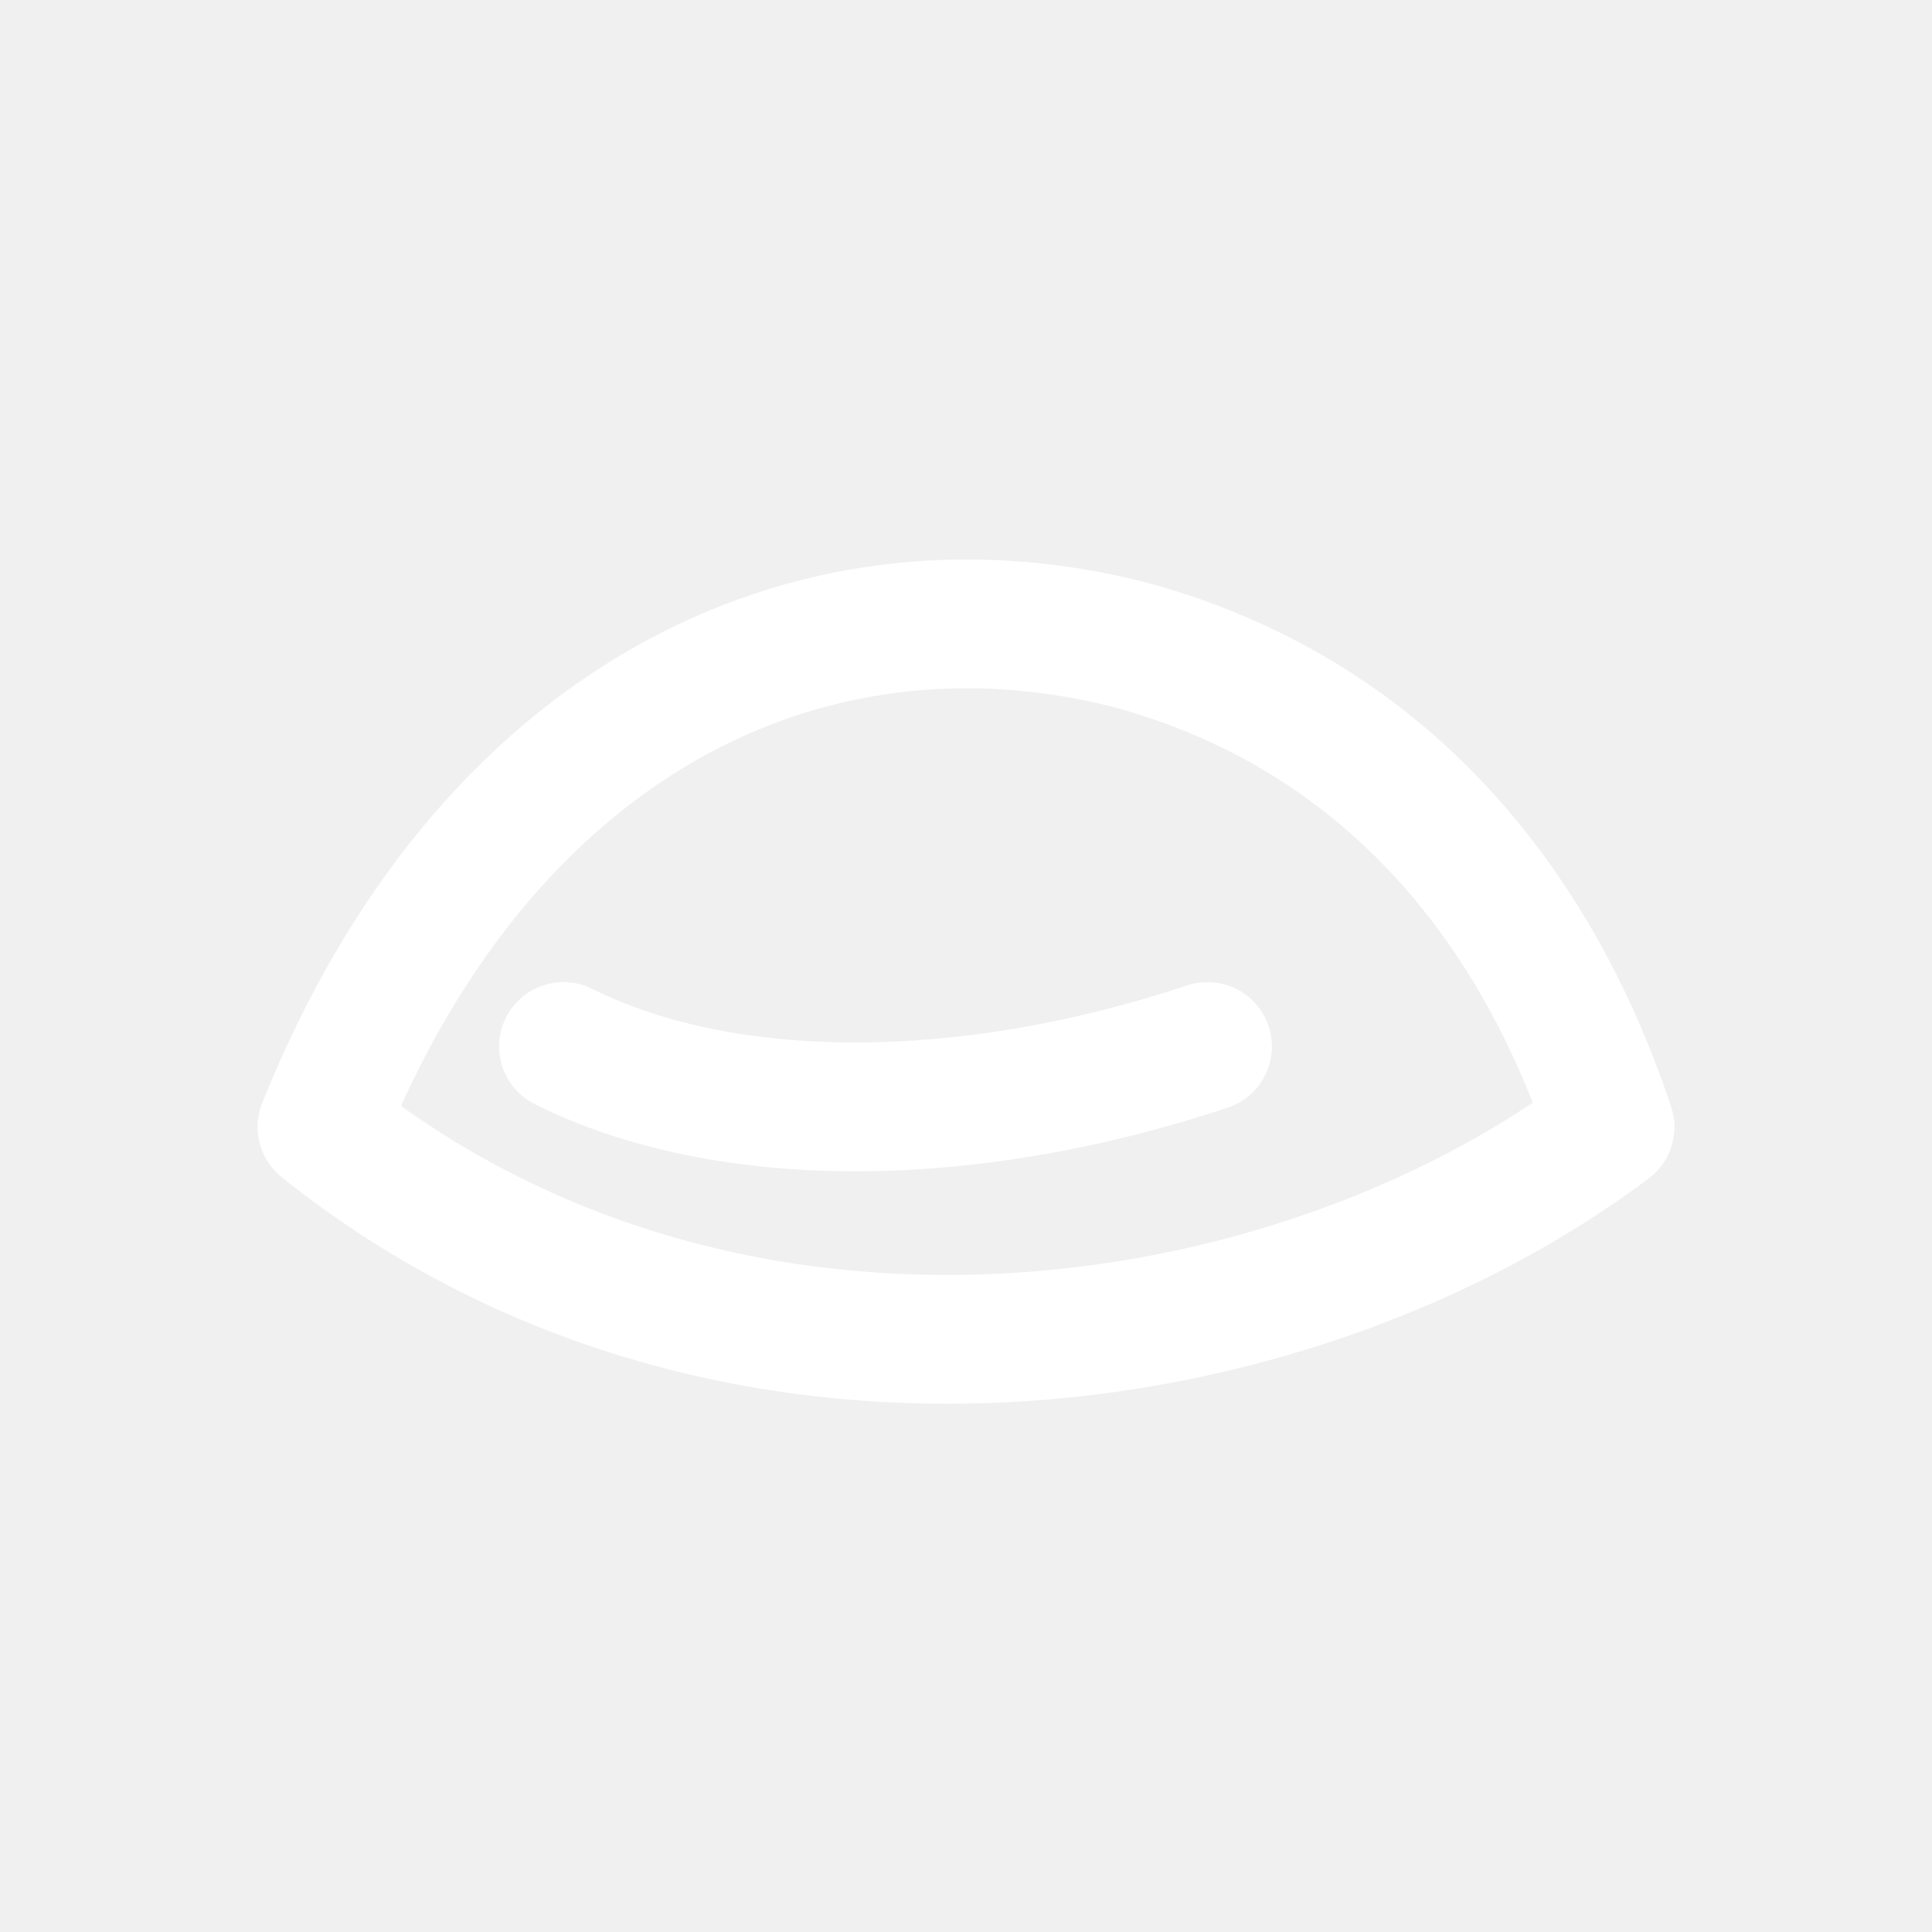
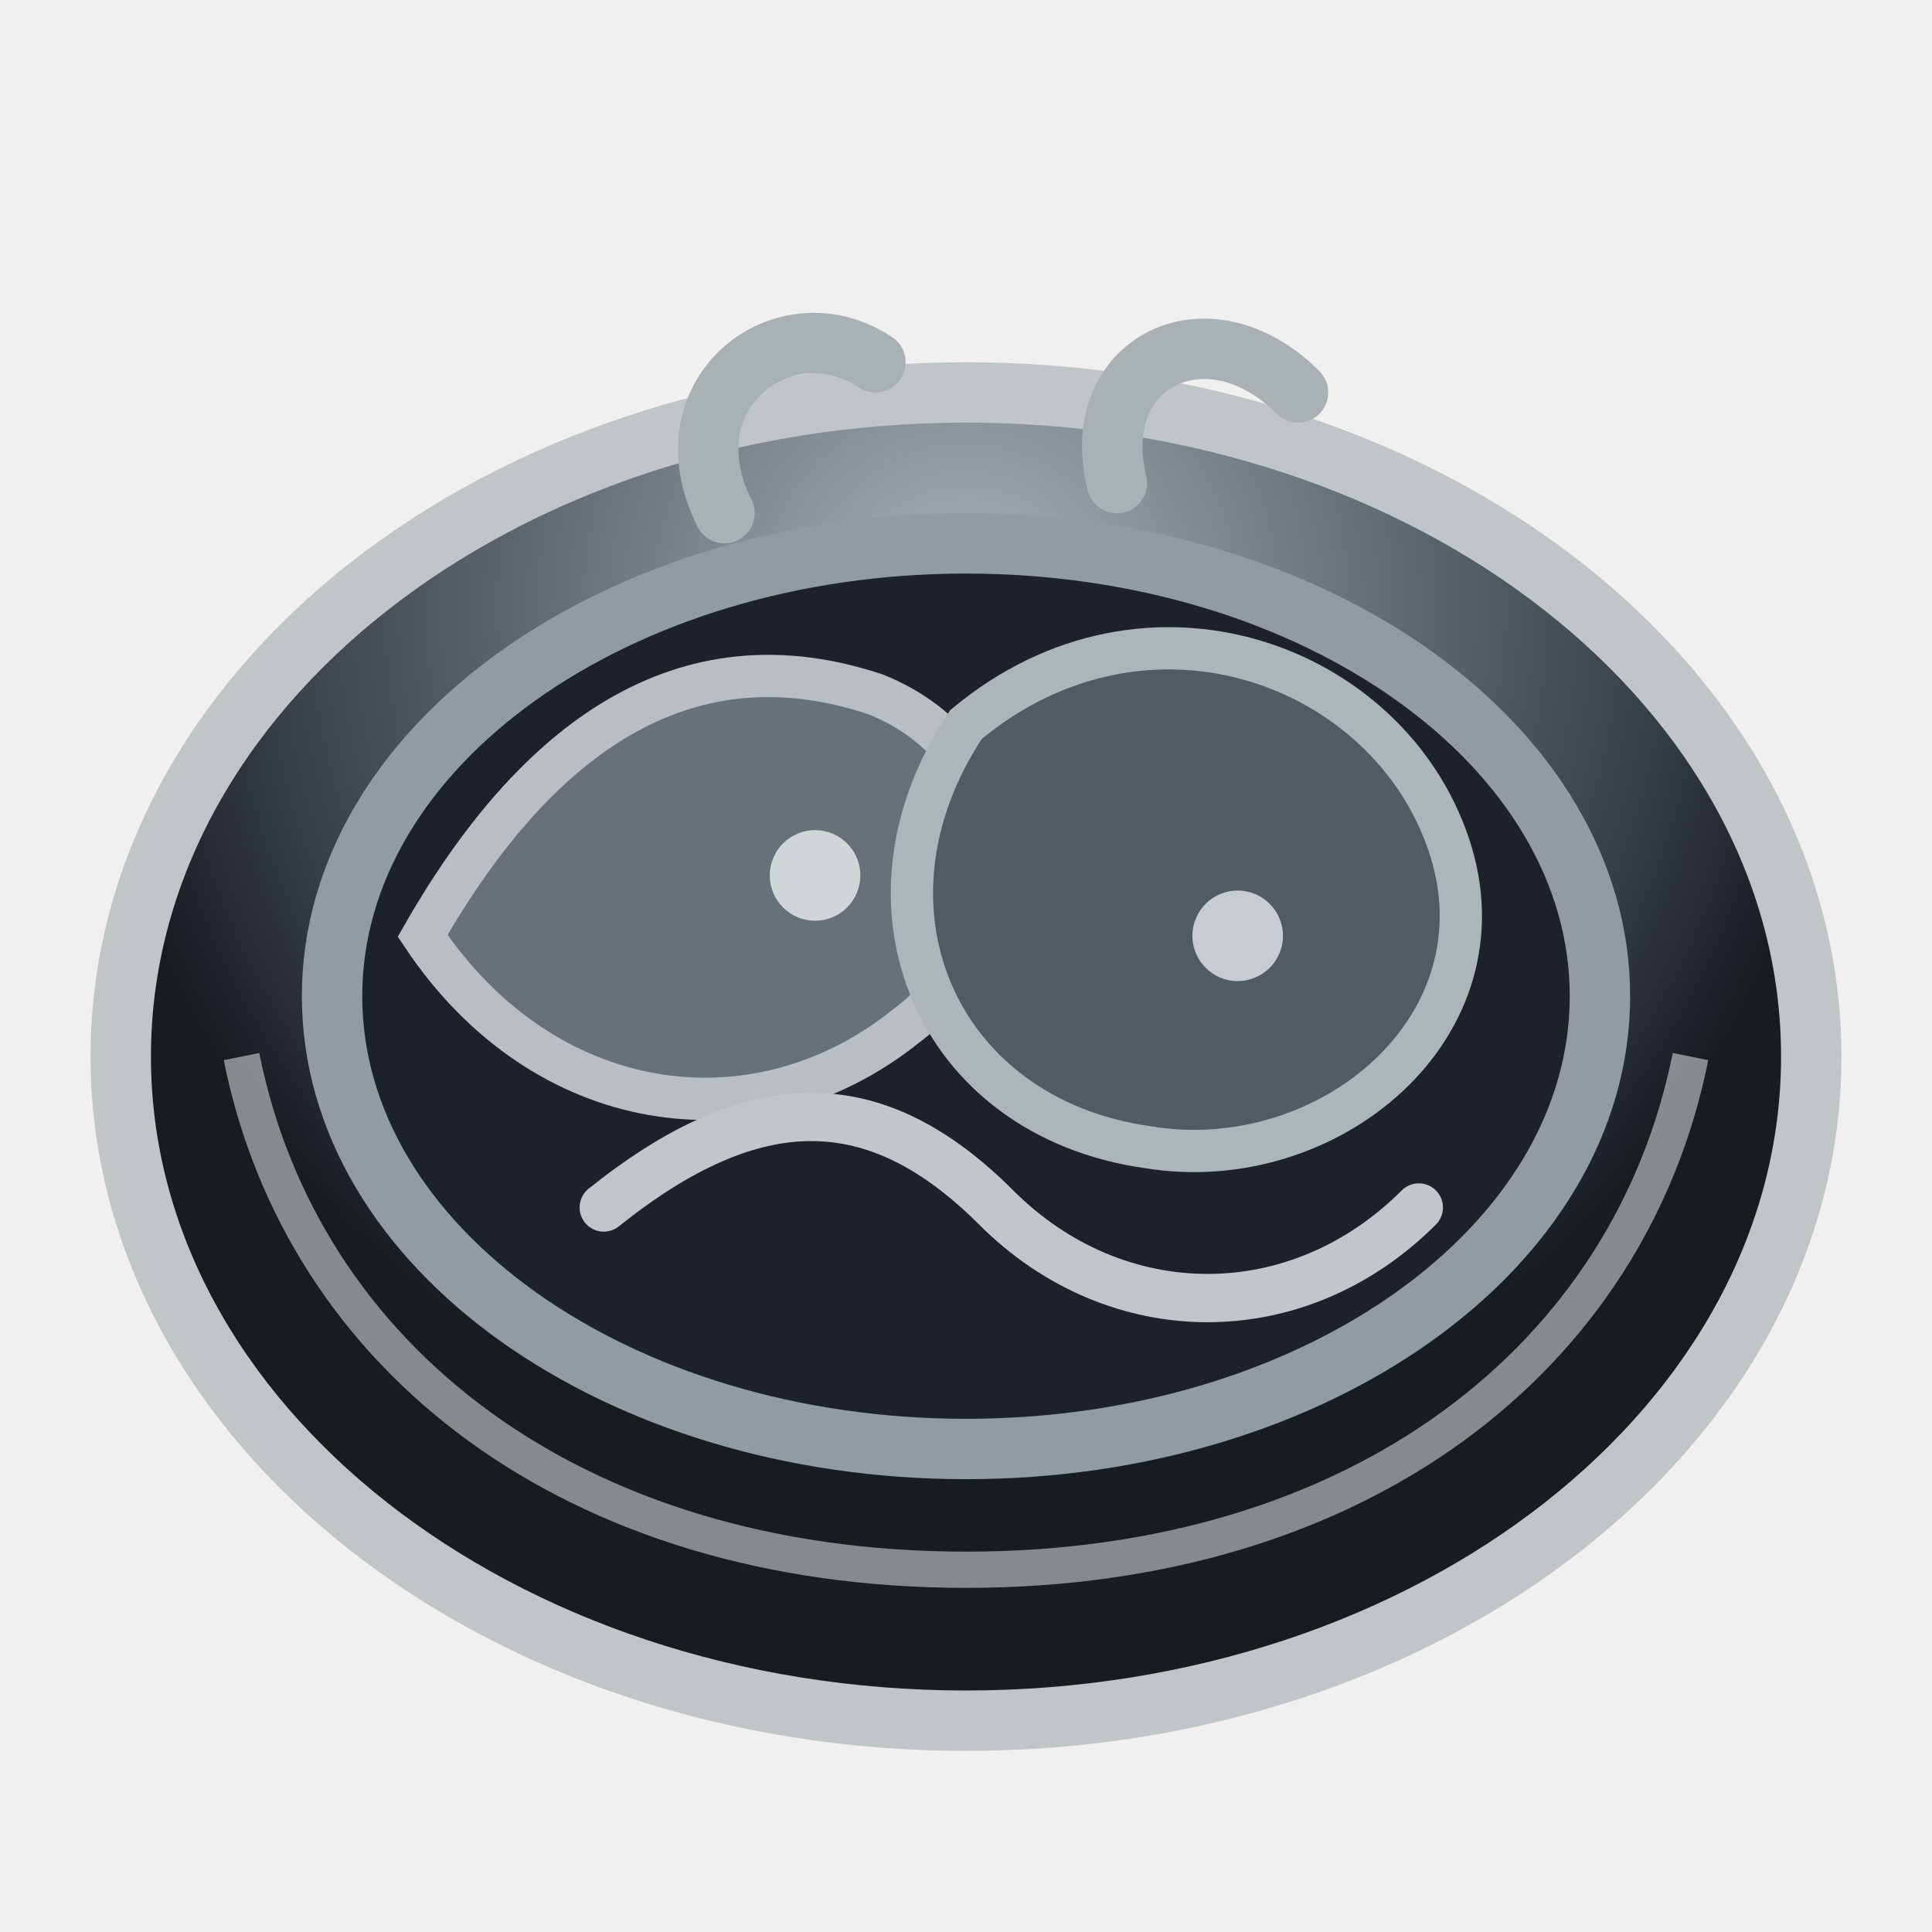
- <svg xmlns="http://www.w3.org/2000/svg" viewBox="0 0 24 24" fill="none" stroke="#ffffff" stroke-width="1.6" stroke-linecap="round" stroke-linejoin="round">
-   <path d="M4 14c2-5 6-7 10-6 3 .8 5 3 6 6-4 3-11 4-16 0Z" />
-   <path d="M7 13c2 1 5 1 8 0" />
+ <svg xmlns="http://www.w3.org/2000/svg" viewBox="0 0 64 64" fill="none">
+   <defs>
+     <radialGradient id="dish" cx="0" cy="0" r="1" gradientTransform="matrix(0 29 -29 0 32 20)" gradientUnits="userSpaceOnUse">
+       <stop stop-color="#aeb4b8" />
+       <stop offset=".45" stop-color="#687178" />
+       <stop offset=".82" stop-color="#343b41" />
+       <stop offset="1" stop-color="#171c21" />
+     </radialGradient>
+   </defs>
+   <ellipse cx="32" cy="35" rx="28" ry="22" fill="url(#dish)" stroke="#c0c5c8" stroke-width="2" />
+   <ellipse cx="32" cy="33" rx="21" ry="15" fill="#1c2227" stroke="#929ba0" stroke-width="2" />
+   <path d="M14 31c4-7 9-10 15-8 5 2 5 8 1 11-5 4-12 3-16-3Z" fill="#687178" stroke="#b8bec1" stroke-width="1.4" />
+   <path d="M32 24c6-5 14-2 16 4 2 6-4 11-10 10-7-1-10-8-6-14Z" fill="#515b62" stroke="#aeb5b9" stroke-width="1.4" />
+   <path d="M20 40c5-4 9-4 13 0 4 4 10 4 14 0" stroke="#c0c6c9" stroke-width="1.6" stroke-linecap="round" />
+   <path d="M24 17c-2-4 2-7 5-5m8 4c-1-4 3-6 6-3" stroke="#a9b1b5" stroke-width="2" stroke-linecap="round" />
+   <path d="M8 35c2 10 11 17 24 17s22-7 24-17" stroke="#d0d4d6" stroke-opacity=".6" stroke-width="1.2" />
+   <circle cx="27" cy="29" r="1.5" fill="#d0d5d7" />
+   <circle cx="41" cy="31" r="1.5" fill="#c6cccf" />
</svg>
